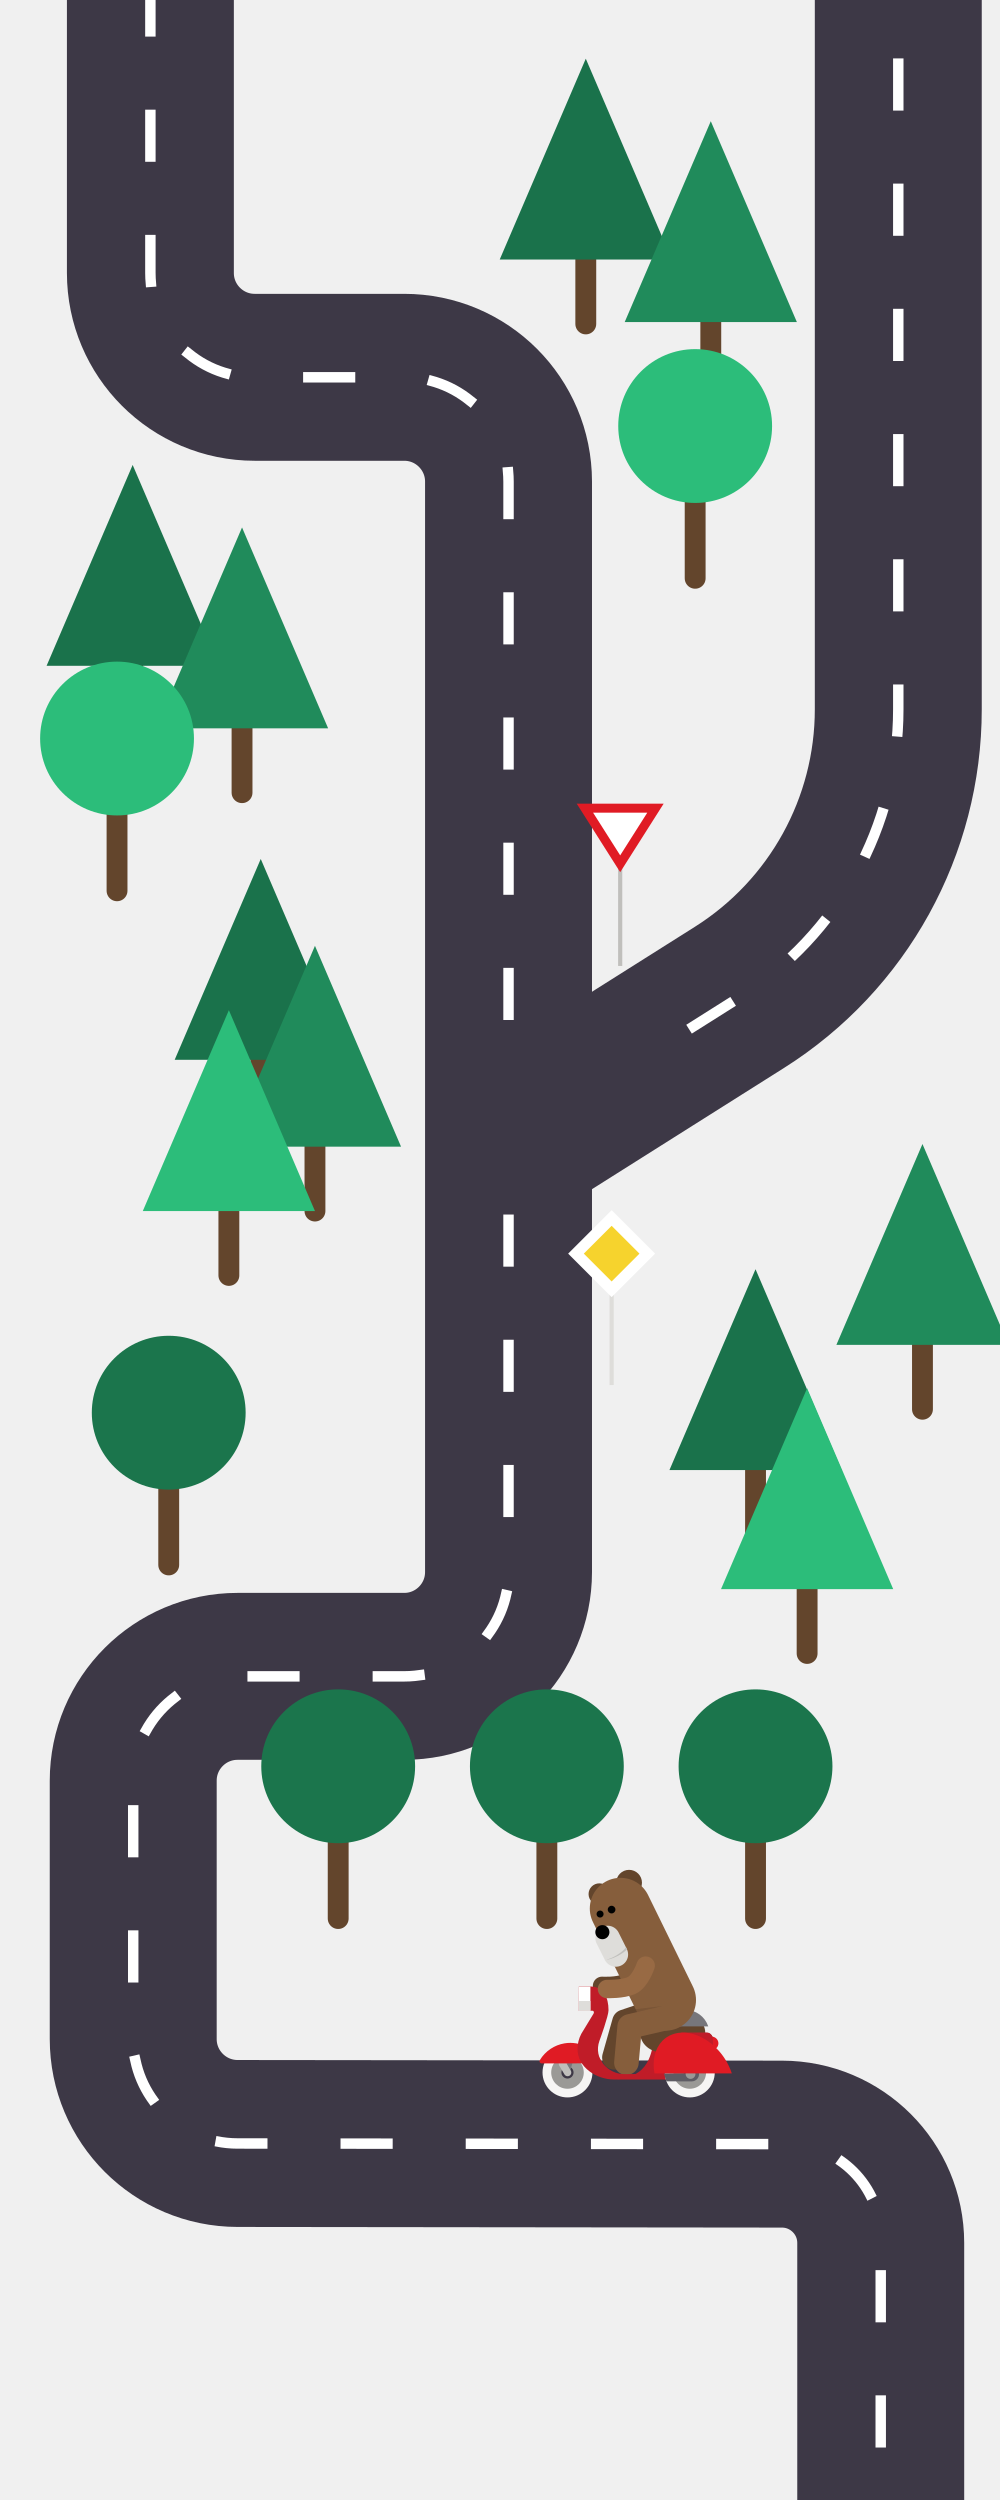
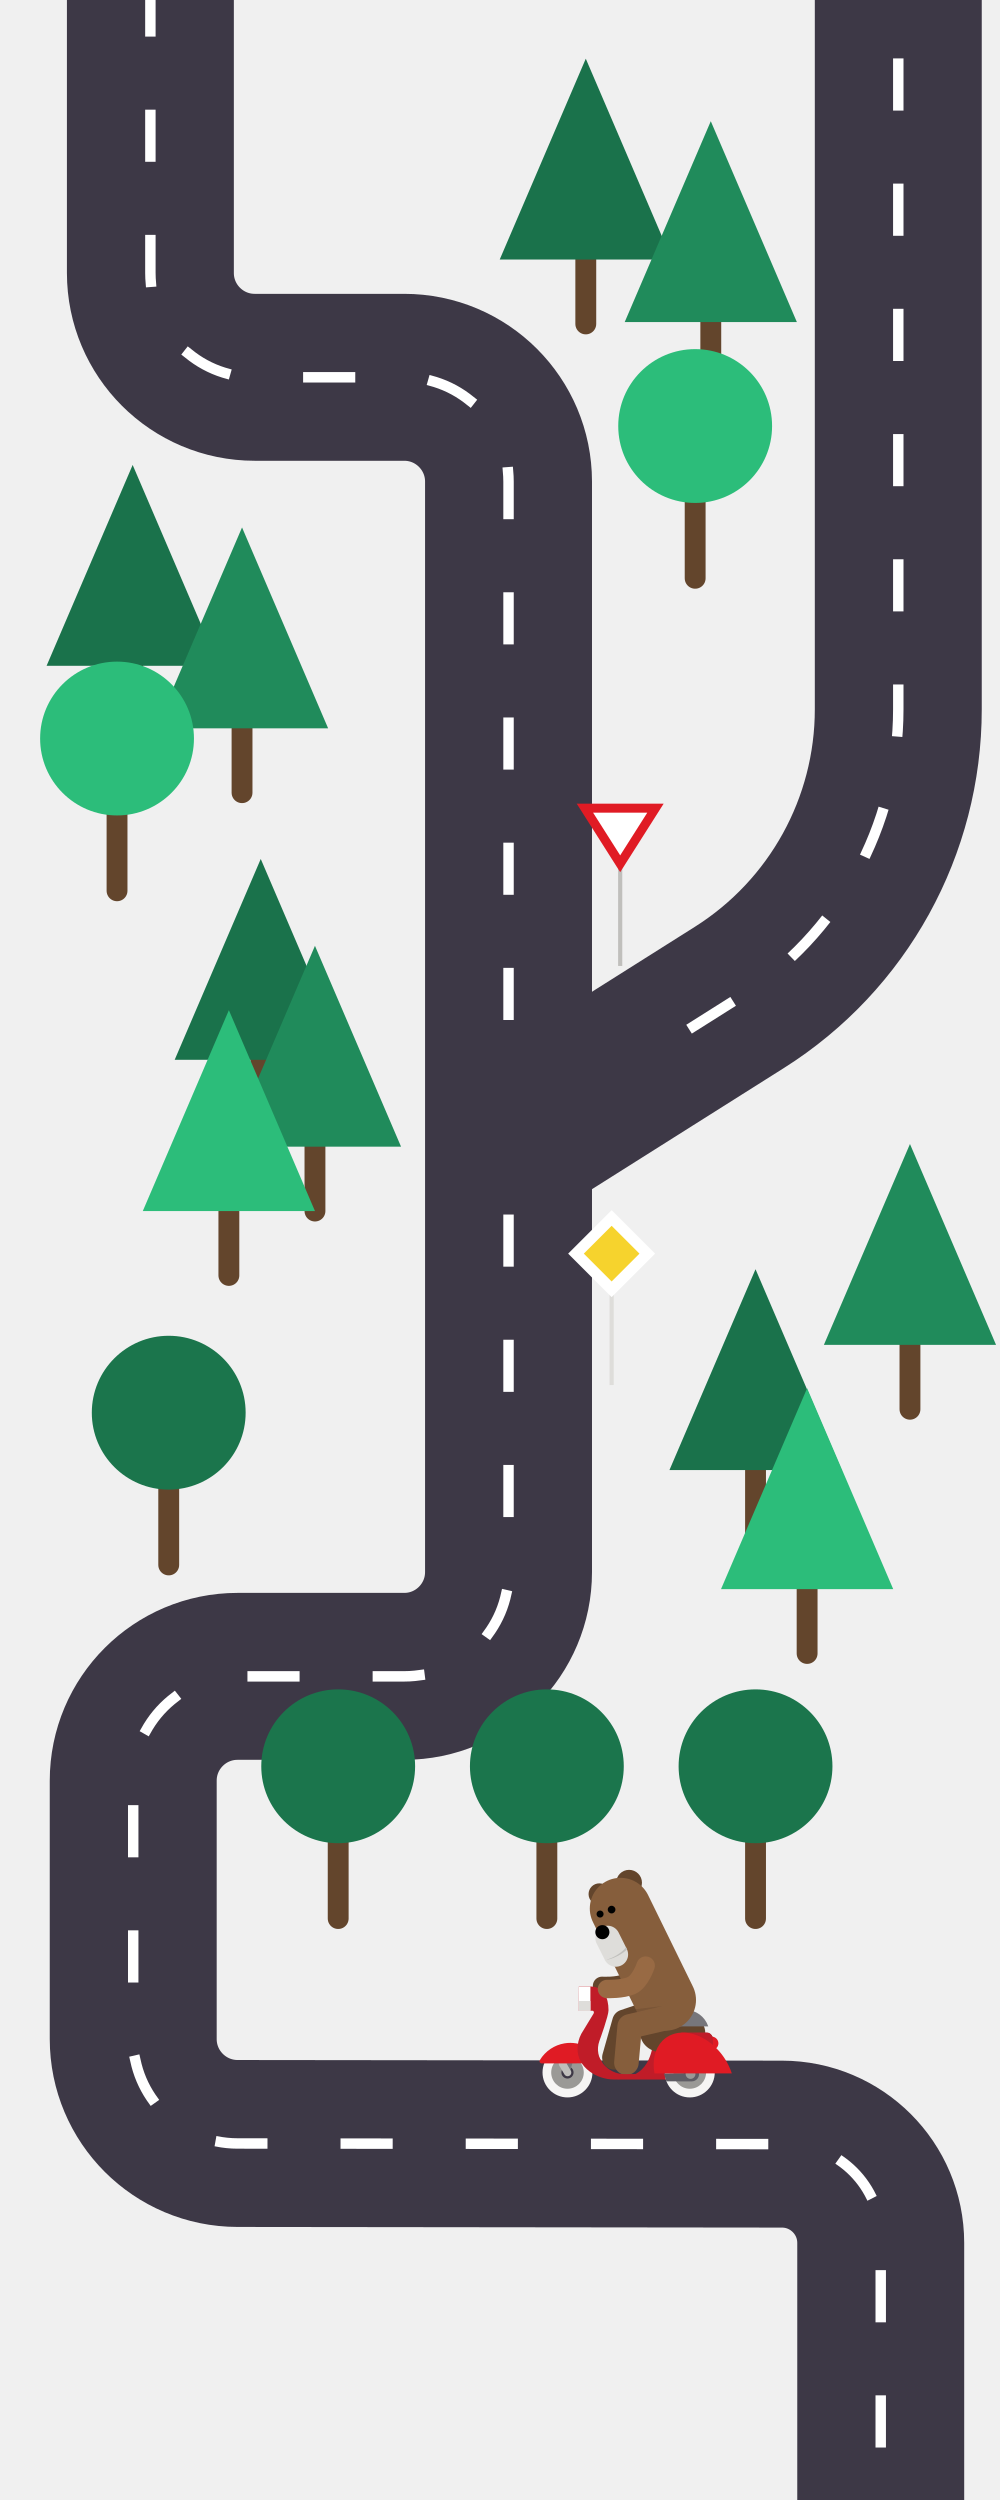
<svg xmlns="http://www.w3.org/2000/svg" xmlns:xlink="http://www.w3.org/1999/xlink" width="640" height="1600">
  <defs>
    <linearGradient id="a">
      <stop style="stop-color:#eeeeec;stop-opacity:1" offset="0" />
      <stop style="stop-color:#fff;stop-opacity:1" offset="1" />
    </linearGradient>
    <linearGradient id="b">
      <stop style="stop-color:#f57900;stop-opacity:1" offset="0" />
      <stop style="stop-color:#204a87;stop-opacity:1" offset="1" />
    </linearGradient>
  </defs>
  <g style="stroke-width:1.091">
    <path style="fill:none;stroke:#63452c;stroke-width:21.815;stroke-linecap:round;stroke-linejoin:miter;stroke-miterlimit:4;stroke-dasharray:none;stroke-opacity:1" d="M159.305 392.456v-77.297" transform="matrix(.61218 0 0 .61218 69.359 479.233)" />
  </g>
  <path style="fill:#1a724b;fill-opacity:1;stroke:none;stroke-width:1px;stroke-linecap:butt;stroke-linejoin:miter;stroke-opacity:1" d="M304.117-174.224 221.605 18.303H386.63z" transform="translate(-36.19 666.069) scale(.66774)" />
  <path style="fill:none;stroke:#3d3846;stroke-width:160;stroke-linecap:square;stroke-linejoin:round;stroke-miterlimit:4;stroke-dasharray:none;stroke-opacity:1" d="M102.416-1167.375v321.533a100 100 45 0 0 100 100H345.68a100 100 45 0 1 100 100V399.245a100 100 135 0 1-100 100H185.963a100 100 135 0 0-100 100v247.592a100.119 100.119 45.034 0 0 100 100.12l521.828.62a94.738 94.738 45.034 0 1 94.625 94.737v190.048" transform="translate(27.86 739.504) scale(.66774)" />
  <path style="fill:none;stroke:#fff;stroke-width:10;stroke-linecap:square;stroke-linejoin:round;stroke-miterlimit:4;stroke-dasharray:40,80;stroke-dashoffset:0;stroke-opacity:1" d="M445.681-134.823v-511.02a100 100 45 0 0-100-100H202.416a100 100 45 0 1-100-100V-1167.374M445.68 61.57v337.676a100 100 135 0 1-100 100H185.963a100 100 135 0 0-100 100v247.592a100.119 100.119 45.034 0 0 100 100.12l526.705.625a89.855 89.855 45.034 0 1 89.748 89.855v274.925" transform="translate(27.86 739.504) scale(.66774)" />
  <g transform="translate(244.77 965.81) scale(.66774)">
    <path style="fill:none;stroke:#63452c;stroke-width:20;stroke-linecap:round;stroke-linejoin:miter;stroke-miterlimit:4;stroke-dasharray:none;stroke-opacity:1" d="M157.574 392.456V272.495" />
    <circle style="font-variation-settings:normal;opacity:1;vector-effect:none;fill:#1b754c;fill-opacity:1;stroke:none;stroke-width:160;stroke-linecap:square;stroke-linejoin:round;stroke-miterlimit:4;stroke-dasharray:none;stroke-dashoffset:0;stroke-opacity:1;-inkscape-stroke:none;stop-color:#000;stop-opacity:1" cx="157.574" cy="246.53" r="73.723" />
  </g>
  <g transform="translate(378.319 965.81) scale(.66774)">
    <path style="fill:none;stroke:#63452c;stroke-width:20;stroke-linecap:round;stroke-linejoin:miter;stroke-miterlimit:4;stroke-dasharray:none;stroke-opacity:1" d="M157.574 392.456V272.495" />
    <circle style="font-variation-settings:normal;opacity:1;vector-effect:none;fill:#1b754c;fill-opacity:1;stroke:none;stroke-width:160;stroke-linecap:square;stroke-linejoin:round;stroke-miterlimit:4;stroke-dasharray:none;stroke-dashoffset:0;stroke-opacity:1;-inkscape-stroke:none;stop-color:#000;stop-opacity:1" cx="157.574" cy="246.53" r="73.723" />
  </g>
  <g transform="matrix(-.41934 0 0 .41934 702.502 1098.89)">
    <circle style="opacity:1;vector-effect:none;fill:#63452c;fill-opacity:1;stroke:none;stroke-width:31.233;stroke-linecap:round;stroke-linejoin:round;stroke-miterlimit:4;stroke-dasharray:none;stroke-dashoffset:0;stroke-opacity:1;marker:none;marker-start:none;marker-mid:none;marker-end:none;paint-order:normal" cx="760.59" cy="270.262" r="16.398" />
    <g transform="translate(-2284.074 -1604.387) scale(7.08287)" id="c">
      <circle style="opacity:1;vector-effect:none;fill:#f6f5f4;fill-opacity:1;stroke:none;stroke-width:5.292;stroke-linecap:round;stroke-linejoin:round;stroke-miterlimit:4;stroke-dasharray:none;stroke-dashoffset:0;stroke-opacity:1;marker:none;marker-start:none;marker-mid:none;marker-end:none;paint-order:normal" cx="436.72" cy="303.109" r="5.379" />
      <circle r="3.508" cy="303.109" cx="436.72" style="opacity:1;vector-effect:none;fill:#9a9996;fill-opacity:1;stroke:none;stroke-width:3.451;stroke-linecap:round;stroke-linejoin:round;stroke-miterlimit:4;stroke-dasharray:none;stroke-dashoffset:0;stroke-opacity:1;marker:none;marker-start:none;marker-mid:none;marker-end:none;paint-order:normal" />
      <circle style="opacity:1;vector-effect:none;fill:#3d3846;fill-opacity:1;stroke:none;stroke-width:1.288;stroke-linecap:round;stroke-linejoin:round;stroke-miterlimit:4;stroke-dasharray:none;stroke-dashoffset:0;stroke-opacity:1;marker:none;marker-start:none;marker-mid:none;marker-end:none;paint-order:normal" cx="436.72" cy="303.109" r="1.31" />
    </g>
    <path d="m801.54 513.675 7.95 28.821" style="fill:#9a9996;stroke:#77767b;stroke-width:7.496;stroke-linecap:round;stroke-linejoin:miter;stroke-miterlimit:4;stroke-dasharray:none;stroke-opacity:1" />
    <path d="m816.9 529.13-7.926 13.468" style="fill:#9a9996;stroke:#c0bfbc;stroke-width:11.244;stroke-linecap:round;stroke-linejoin:miter;stroke-miterlimit:4;stroke-dasharray:none;stroke-opacity:1" />
    <path d="M813.57 498.034c-23.928-3.877-47.532 8.562-57.86 30.493l92.166.176c2.942.17 4.99-2.397 3.358-5.223a54.348 54.348 0 0 0-37.664-25.443z" style="opacity:1;vector-effect:none;fill:#e01b24;fill-opacity:1;stroke:none;stroke-width:37.48;stroke-linecap:round;stroke-linejoin:round;stroke-miterlimit:4;stroke-dasharray:none;stroke-dashoffset:0;stroke-opacity:1;marker:none;marker-start:none;marker-mid:none;marker-end:none;paint-order:normal" />
    <path d="M679.629 505.061c5.475 26.176 17.308 36.128 29.152 41.41l-45.716.663-2.32-35.447z" style="fill:#c01c28;fill-opacity:1;stroke:none;stroke-width:1.874px;stroke-linecap:butt;stroke-linejoin:miter;stroke-opacity:1" />
    <path d="M633.3 452.04c-19.064 0-34.41 13.374-34.41 29.985h-2.247a9.378 9.378 0 0 0-9.4 9.4v6.968c0 5.208 4.192 9.4 9.4 9.4h15.87c.871 0 1.698-.154 2.497-.374 5.296 2.895 11.55 4.59 18.29 4.59h30.551c19.064 0 34.413-13.373 34.413-29.984 0-16.611-15.35-29.984-34.413-29.984z" style="opacity:1;vector-effect:none;fill:#63452c;fill-opacity:1;stroke:none;stroke-width:34.433;stroke-linecap:round;stroke-linejoin:round;stroke-miterlimit:4;stroke-dasharray:none;stroke-dashoffset:0;stroke-opacity:1;marker:none;marker-start:none;marker-mid:none;marker-end:none;paint-order:normal" />
    <path style="color:#bebebe;display:inline;overflow:visible;visibility:visible;opacity:.515;fill:none;stroke:none;stroke-width:5.622;marker:none;enable-background:accumulate" d="M574.594 382.115h239.873v239.873H574.594z" />
    <ellipse ry="10.397" rx="10.776" cy="498.044" cx="589.586" style="opacity:1;vector-effect:none;fill:#e01b24;fill-opacity:1;stroke:none;stroke-width:30.247;stroke-linecap:round;stroke-linejoin:round;stroke-miterlimit:4;stroke-dasharray:none;stroke-dashoffset:0;stroke-opacity:1;marker:none;marker-start:none;marker-mid:none;marker-end:none;paint-order:normal" />
    <path style="fill:none;stroke:#63452c;stroke-width:37.48;stroke-linecap:round;stroke-linejoin:round;stroke-miterlimit:4;stroke-dasharray:none;stroke-opacity:1" d="m737.553 519.543-15.38-54.384-59.969-20.146" />
    <circle r="19.677" cy="252.927" cx="715.145" style="opacity:1;vector-effect:none;fill:#63452c;fill-opacity:1;stroke:none;stroke-width:37.48;stroke-linecap:round;stroke-linejoin:round;stroke-miterlimit:4;stroke-dasharray:none;stroke-dashoffset:0;stroke-opacity:1;marker:none;marker-start:none;marker-mid:none;marker-end:none;paint-order:normal" />
    <path d="M629.409 446.887c-16.402 0-30.222 10.577-35.105 25.3h125.024c-4.882-14.723-18.702-25.3-35.104-25.3z" style="opacity:1;vector-effect:none;fill:#77767b;fill-opacity:1;stroke:none;stroke-width:37.48;stroke-linecap:round;stroke-linejoin:round;stroke-miterlimit:4;stroke-dasharray:none;stroke-dashoffset:0;stroke-opacity:1;marker:none;marker-start:none;marker-mid:none;marker-end:none;paint-order:normal" />
    <path style="opacity:1;vector-effect:none;fill:none;fill-opacity:1;stroke:#63452c;stroke-width:28.11;stroke-linecap:round;stroke-linejoin:round;stroke-miterlimit:4;stroke-dasharray:none;stroke-dashoffset:0;stroke-opacity:1" d="M702.027 373.332s3.975 26.223 17.562 32.313c13.586 6.09 36.817 4.685 36.817 4.685" />
    <path d="m728.263 292.282-68.401 139.613" style="fill:none;stroke:#865e3c;stroke-width:93.701;stroke-linecap:round;stroke-linejoin:miter;stroke-miterlimit:4;stroke-dasharray:none;stroke-opacity:1" />
    <path d="m747.94 337.258-12.57 25.128" style="fill:#deddda;stroke:#deddda;stroke-width:37.48;stroke-linecap:round;stroke-linejoin:miter;stroke-miterlimit:4;stroke-dasharray:none;stroke-opacity:1" />
    <path d="m719.224 527.564-5.016-55.378-64.653-14.992" style="fill:none;stroke:#865e3c;stroke-width:37.48;stroke-linecap:round;stroke-linejoin:round;stroke-miterlimit:4;stroke-dasharray:none;stroke-opacity:1" />
    <circle r="5.856" cy="293.921" cx="741.85" style="opacity:1;vector-effect:none;fill:#000;fill-opacity:1;stroke:none;stroke-width:31.233;stroke-linecap:round;stroke-linejoin:round;stroke-miterlimit:4;stroke-dasharray:none;stroke-dashoffset:0;stroke-opacity:1;marker:none;marker-start:none;marker-mid:none;marker-end:none;paint-order:normal" />
    <circle style="opacity:1;vector-effect:none;fill:#000;fill-opacity:1;stroke:none;stroke-width:28.735;stroke-linecap:round;stroke-linejoin:round;stroke-miterlimit:4;stroke-dasharray:none;stroke-dashoffset:0;stroke-opacity:1;marker:none;marker-start:none;marker-mid:none;marker-end:none;paint-order:normal" cx="759.418" cy="300.715" r="5.388" />
    <circle r="10.776" cy="328.356" cx="755.905" style="opacity:1;vector-effect:none;fill:#000;fill-opacity:1;stroke:none;stroke-width:57.47;stroke-linecap:round;stroke-linejoin:round;stroke-miterlimit:4;stroke-dasharray:none;stroke-dashoffset:0;stroke-opacity:1;marker:none;marker-start:none;marker-mid:none;marker-end:none;paint-order:normal" />
    <path d="M774.313 411.281c-20.053 0-27.778 16.256-27.778 36.31 0 8.604 12.695 43.415 13.847 46.607 9.685 26.825-12.857 50.859-38.316 50.859-25.362 0-41.705-1.312-67.05-2.185-5.205-.18-10.337 5.1-10.337 8.817 0 3.717 5.072 1.556 10.28 1.556h70.054c3.878.275 8.205 0 13.323 0 25.41 0 55.517-17.773 55.517-46.624 0-8.037-1.99-15.965-5.786-23.165l-18.7-30.774c-1.54-2.91.487-4.452 1.646-4.452l20.967.172-.165-37.15s-14.417.043-17.501.029z" style="opacity:1;vector-effect:none;fill:#c01c28;fill-opacity:1;stroke:none;stroke-width:37.48;stroke-linecap:round;stroke-linejoin:round;stroke-miterlimit:4;stroke-dasharray:none;stroke-dashoffset:0;stroke-opacity:1;marker:none;marker-start:none;marker-mid:none;marker-end:none;paint-order:normal" />
    <use height="100%" width="100%" transform="translate(-186.677)" xlink:href="#c" />
    <path style="fill:#5e5c64;fill-opacity:1;stroke:none;stroke-width:1.702px;stroke-linecap:butt;stroke-linejoin:miter;stroke-opacity:1" d="M619.462 533.936c-6.121 0-11.083 4.962-11.083 11.082.001 6.12 4.963 11.08 11.083 11.08l.787.012 37.798-.075c1.722-3.63 2.892-8.704 3.835-12.223 0 0-18.157-.015-31.441-.176a11.081 11.081 0 0 0-10.98-9.7z" />
    <rect style="opacity:1;vector-effect:none;fill:#c01c28;fill-opacity:1;stroke:none;stroke-width:16.956;stroke-linecap:round;stroke-linejoin:round;stroke-miterlimit:4;stroke-dasharray:none;stroke-dashoffset:0;stroke-opacity:1;marker:none;marker-start:none;marker-mid:none;marker-end:none;paint-order:normal" width="54.993" height="29.153" x="587.201" y="481.541" rx="9.069" ry="10.932" />
    <circle style="opacity:1;vector-effect:none;fill:#9a9996;fill-opacity:1;stroke:none;stroke-width:7.35;stroke-linecap:round;stroke-linejoin:round;stroke-miterlimit:4;stroke-dasharray:none;stroke-dashoffset:0;stroke-opacity:1;marker:none;marker-start:none;marker-mid:none;marker-end:none;paint-order:normal" cx="621.335" cy="544.809" r="7.471" />
    <path d="M630.328 481.714a54.512 73.475 35.72 0 0-52.37 27.997 54.512 73.475 35.72 0 0-19.542 34.156h117.982a54.512 73.475 35.72 0 0-11.892-49.452 54.512 73.475 35.72 0 0-34.178-12.701z" style="opacity:1;vector-effect:none;fill:#e01b24;fill-opacity:1;stroke:none;stroke-width:35.148;stroke-linecap:round;stroke-linejoin:round;stroke-miterlimit:4;stroke-dasharray:none;stroke-dashoffset:0;stroke-opacity:1;marker:none;marker-start:none;marker-mid:none;marker-end:none;paint-order:normal" />
    <rect ry="0" rx="0" y="411.281" x="774.176" height="37.012" width="17.803" style="opacity:1;vector-effect:none;fill:#fff;fill-opacity:1;stroke:none;stroke-width:37.48;stroke-linecap:round;stroke-linejoin:round;stroke-miterlimit:4;stroke-dasharray:none;stroke-dashoffset:0;stroke-opacity:1;marker:none;marker-start:none;marker-mid:none;marker-end:none;paint-order:normal" />
    <rect style="opacity:1;vector-effect:none;fill:#deddda;fill-opacity:1;stroke:none;stroke-width:23.78;stroke-linecap:round;stroke-linejoin:round;stroke-miterlimit:4;stroke-dasharray:none;stroke-dashoffset:0;stroke-opacity:1;marker:none;marker-start:none;marker-mid:none;marker-end:none;paint-order:normal" width="17.803" height="14.899" x="774.176" y="433.394" rx="0" ry="0" />
    <path d="M689.846 379.423s7.95 24.235 21.537 30.325 37.48 5.348 37.48 5.348" style="opacity:1;vector-effect:none;fill:none;fill-opacity:1;stroke:#986a44;stroke-width:28.11;stroke-linecap:round;stroke-linejoin:round;stroke-miterlimit:4;stroke-dasharray:none;stroke-dashoffset:0;stroke-opacity:1" />
    <path d="M718.325 354.571c5.477 6.725 25.192 16.671 31.369 15.49-8.063-.866-25.128-11.175-29.8-18.649z" style="fill:#c0bfbc;fill-opacity:1;stroke:none;stroke-width:1.874px;stroke-linecap:butt;stroke-linejoin:miter;stroke-opacity:1" />
    <path d="m703.495 450.47-39.39-9.335L706 445.917z" style="fill:#63452c;fill-opacity:.346;stroke:none;stroke-width:1.288px;stroke-linecap:butt;stroke-linejoin:miter;stroke-opacity:1" />
  </g>
  <g style="stroke-width:1.091">
    <path style="fill:none;stroke:#63452c;stroke-width:21.815;stroke-linecap:round;stroke-linejoin:miter;stroke-miterlimit:4;stroke-dasharray:none;stroke-opacity:1" d="M159.305 392.456v-77.297" transform="matrix(.61218 0 0 .61218 -12.62 227.065)" />
  </g>
  <path style="fill:#1a724b;fill-opacity:1;stroke:none;stroke-width:1px;stroke-linecap:butt;stroke-linejoin:miter;stroke-opacity:1" d="M304.117-174.224 221.605 18.303H386.63z" transform="translate(-118.168 413.9) scale(.66774)" />
  <path style="font-variation-settings:normal;opacity:1;vector-effect:none;fill:none;fill-opacity:1;stroke:#3d3846;stroke-width:160;stroke-linecap:square;stroke-linejoin:round;stroke-miterlimit:4;stroke-dasharray:none;stroke-dashoffset:0;stroke-opacity:1;-inkscape-stroke:none;stop-color:#000;stop-opacity:1" d="m502.416-47.638 164.618-103.916a326.49 326.49 118.869 0 0 152.21-276.084v-739.737" transform="translate(27.86 739.504) scale(.66774)" />
  <g transform="translate(2.764 739.504) scale(.66774)">
    <path style="fill:none;stroke:#63452c;stroke-width:20;stroke-linecap:round;stroke-linejoin:miter;stroke-miterlimit:4;stroke-dasharray:none;stroke-opacity:1" d="M157.574 392.456V272.495" />
    <circle style="font-variation-settings:normal;opacity:1;vector-effect:none;fill:#1b754c;fill-opacity:1;stroke:none;stroke-width:160;stroke-linecap:square;stroke-linejoin:round;stroke-miterlimit:4;stroke-dasharray:none;stroke-dashoffset:0;stroke-opacity:1;-inkscape-stroke:none;stop-color:#000;stop-opacity:1" cx="157.574" cy="246.53" r="73.723" />
  </g>
  <g style="stroke-width:1.091">
    <path style="fill:none;stroke:#63452c;stroke-width:21.815;stroke-linecap:round;stroke-linejoin:miter;stroke-miterlimit:4;stroke-dasharray:none;stroke-opacity:1" d="M159.305 392.456v-77.297" transform="matrix(.61218 0 0 .61218 104.052 534.82)" />
  </g>
  <path style="fill:#208b5b;fill-opacity:1;stroke:none;stroke-width:1px;stroke-linecap:butt;stroke-linejoin:miter;stroke-opacity:1" d="M304.117-174.224 221.605 18.303H386.63z" transform="translate(-1.496 721.655) scale(.66774)" />
  <g style="stroke-width:1.091">
    <path style="fill:none;stroke:#63452c;stroke-width:21.815;stroke-linecap:round;stroke-linejoin:miter;stroke-miterlimit:4;stroke-dasharray:none;stroke-opacity:1" d="M159.305 392.456v-77.297" transform="matrix(.61218 0 0 .61218 48.956 576.018)" />
  </g>
  <path style="fill:#2cbd7a;fill-opacity:1;stroke:none;stroke-width:1px;stroke-linecap:butt;stroke-linejoin:miter;stroke-opacity:1" d="M243.645-112.527 161.133 80.001h165.023z" transform="translate(-16.212 721.655) scale(.66774)" />
  <path style="fill:#77767b;stroke:#c0bfbc;stroke-width:4;stroke-linecap:butt;stroke-linejoin:miter;stroke-miterlimit:4;stroke-dasharray:none;stroke-opacity:1" d="M552.701-181.649v-105.989" transform="translate(27.86 739.504) scale(.66774)" />
  <path style="fill:#77767b;stroke:#deddda;stroke-width:4;stroke-linecap:butt;stroke-linejoin:miter;stroke-miterlimit:4;stroke-dasharray:none;stroke-opacity:1" d="M544.496 220.043v-98.955" transform="translate(27.86 739.504) scale(.66774)" />
  <path style="font-variation-settings:normal;opacity:1;fill:#fff;fill-opacity:1;stroke:none;stroke-width:4;stroke-linecap:round;stroke-linejoin:round;stroke-miterlimit:4;stroke-dasharray:none;stroke-dashoffset:0;stroke-opacity:1;stop-color:#000;stop-opacity:1" transform="rotate(-135 167.087 363.982) scale(.66774)" d="M-481.009 289.025h58.926v58.926h-58.926z" />
  <path style="font-variation-settings:normal;opacity:1;fill:#f6d32d;fill-opacity:1;stroke:none;stroke-width:4;stroke-linecap:round;stroke-linejoin:round;stroke-miterlimit:4;stroke-dasharray:none;stroke-dashoffset:0;stroke-opacity:1;stop-color:#000;stop-opacity:1" transform="rotate(-135 167.087 363.982) scale(.66774)" d="M-470.403 299.631h37.713v37.713h-37.713z" />
  <path style="opacity:1;fill:#e01b24;stroke-width:4;stroke-linecap:round;stroke-linejoin:round;stop-color:#000;stop-opacity:1" d="m552.701-271.531-41.667-65.667h83.334z" transform="translate(27.86 739.504) scale(.66774)" />
  <path style="opacity:1;fill:#fff;stroke-width:4;stroke-linecap:round;stroke-linejoin:round;stop-color:#000;stop-opacity:1" d="m564.313-256.492 25.972 40.931 25.973-40.931z" transform="translate(2.764 691.375) scale(.66774)" />
  <path style="font-variation-settings:normal;opacity:1;vector-effect:none;fill:none;fill-opacity:1;stroke:#fff;stroke-width:10;stroke-linecap:square;stroke-linejoin:round;stroke-miterlimit:4;stroke-dasharray:40,80;stroke-dashoffset:0;stroke-opacity:1;-inkscape-stroke:none;stop-color:#000;stop-opacity:1" d="m622.912-123.702 44.122-27.852a326.49 326.49 118.869 0 0 152.21-276.084v-739.737" transform="translate(27.86 739.504) scale(.66774)" />
  <g style="stroke-width:1.091">
    <path style="fill:none;stroke:#63452c;stroke-width:21.815;stroke-linecap:round;stroke-linejoin:miter;stroke-miterlimit:4;stroke-dasharray:none;stroke-opacity:1" d="M159.305 392.456v-77.297" transform="matrix(.61218 0 0 .61218 386.014 741.792)" />
  </g>
  <path style="fill:#1a724b;fill-opacity:1;stroke:none;stroke-width:1px;stroke-linecap:butt;stroke-linejoin:miter;stroke-opacity:1" d="M304.117-174.224 221.605 18.303H386.63z" transform="translate(280.466 928.627) scale(.66774)" />
  <g transform="translate(111.222 965.81) scale(.66774)">
    <path style="fill:none;stroke:#63452c;stroke-width:20;stroke-linecap:round;stroke-linejoin:miter;stroke-miterlimit:4;stroke-dasharray:none;stroke-opacity:1" d="M157.574 392.456V272.495" />
    <circle style="font-variation-settings:normal;opacity:1;vector-effect:none;fill:#1b754c;fill-opacity:1;stroke:none;stroke-width:160;stroke-linecap:square;stroke-linejoin:round;stroke-miterlimit:4;stroke-dasharray:none;stroke-dashoffset:0;stroke-opacity:1;-inkscape-stroke:none;stop-color:#000;stop-opacity:1" cx="157.574" cy="246.53" r="73.723" />
  </g>
  <g style="stroke-width:1.091">
-     <path style="fill:none;stroke:#63452c;stroke-width:21.815;stroke-linecap:round;stroke-linejoin:miter;stroke-miterlimit:4;stroke-dasharray:none;stroke-opacity:1" d="M159.305 392.456v-77.297" transform="matrix(.61218 0 0 .61218 492.853 661.663)" />
+     <path style="fill:none;stroke:#63452c;stroke-width:21.815;stroke-linecap:round;stroke-linejoin:miter;stroke-miterlimit:4;stroke-dasharray:none;stroke-opacity:1" d="M159.305 392.456v-77.297" transform="matrix(.61218 0 0 .61218 484.853 661.663)" />
  </g>
-   <path style="fill:#208b5b;fill-opacity:1;stroke:none;stroke-width:1px;stroke-linecap:butt;stroke-linejoin:miter;stroke-opacity:1" d="M304.117-174.224 221.605 18.303H386.63z" transform="translate(387.305 848.498) scale(.66774)" />
+   <path style="fill:#208b5b;fill-opacity:1;stroke:none;stroke-width:1px;stroke-linecap:butt;stroke-linejoin:miter;stroke-opacity:1" d="M304.117-174.224 221.605 18.303H386.63z" transform="translate(379.305 848.498) scale(.66774)" />
  <g>
    <g style="stroke-width:1.091">
      <path style="fill:none;stroke:#63452c;stroke-width:21.815;stroke-linecap:round;stroke-linejoin:miter;stroke-miterlimit:4;stroke-dasharray:none;stroke-opacity:1" d="M159.305 392.456v-77.297" transform="matrix(.61218 0 0 .61218 419.03 817.966)" />
    </g>
    <path style="fill:#2cbd7a;fill-opacity:1;stroke:none;stroke-width:1px;stroke-linecap:butt;stroke-linejoin:miter;stroke-opacity:1" d="M243.645-112.527 161.133 80.001h165.023z" transform="translate(353.863 963.604) scale(.66774)" />
  </g>
  <g>
    <g style="stroke-width:1.091">
      <path style="fill:none;stroke:#63452c;stroke-width:21.815;stroke-linecap:round;stroke-linejoin:miter;stroke-miterlimit:4;stroke-dasharray:none;stroke-opacity:1" d="M159.305 392.456v-77.297" transform="matrix(.61218 0 0 .61218 57.38 267.065)" />
    </g>
    <path style="fill:#208b5b;fill-opacity:1;stroke:none;stroke-width:1px;stroke-linecap:butt;stroke-linejoin:miter;stroke-opacity:1" d="M304.117-174.224 221.605 18.303H386.63z" transform="translate(-48.168 453.9) scale(.66774)" />
  </g>
  <g transform="translate(-30.315 308.044) scale(.66774)">
    <path style="fill:none;stroke:#63452c;stroke-width:20;stroke-linecap:round;stroke-linejoin:miter;stroke-miterlimit:4;stroke-dasharray:none;stroke-opacity:1" d="M157.574 392.456V272.495" />
    <circle style="font-variation-settings:normal;opacity:1;vector-effect:none;fill:#2cbd7a;fill-opacity:1;stroke:none;stroke-width:160;stroke-linecap:square;stroke-linejoin:round;stroke-miterlimit:4;stroke-dasharray:none;stroke-dashoffset:0;stroke-opacity:1;-inkscape-stroke:none;stop-color:#000;stop-opacity:1" cx="157.574" cy="246.53" r="73.723" />
  </g>
  <g>
    <g style="stroke-width:1.091">
      <path style="fill:none;stroke:#63452c;stroke-width:21.815;stroke-linecap:round;stroke-linejoin:miter;stroke-miterlimit:4;stroke-dasharray:none;stroke-opacity:1" d="M159.305 392.456v-77.297" transform="matrix(.61218 0 0 .61218 277.38 -32.935)" />
    </g>
    <path style="fill:#1a724b;fill-opacity:1;stroke:none;stroke-width:1px;stroke-linecap:butt;stroke-linejoin:miter;stroke-opacity:1" d="M304.117-174.224 221.605 18.303H386.63z" transform="translate(171.832 153.9) scale(.66774)" />
  </g>
  <g>
    <g style="stroke-width:1.091">
      <path style="fill:none;stroke:#63452c;stroke-width:21.815;stroke-linecap:round;stroke-linejoin:miter;stroke-miterlimit:4;stroke-dasharray:none;stroke-opacity:1" d="M159.305 392.456v-77.297" transform="matrix(.61218 0 0 .61218 357.38 7.065)" />
    </g>
    <path style="fill:#208b5b;fill-opacity:1;stroke:none;stroke-width:1px;stroke-linecap:butt;stroke-linejoin:miter;stroke-opacity:1" d="M304.117-174.224 221.605 18.303H386.63z" transform="translate(251.832 193.9) scale(.66774)" />
  </g>
  <g transform="translate(339.685 108.044) scale(.66774)">
    <path style="fill:none;stroke:#63452c;stroke-width:20;stroke-linecap:round;stroke-linejoin:miter;stroke-miterlimit:4;stroke-dasharray:none;stroke-opacity:1" d="M157.574 392.456V272.495" />
    <circle style="font-variation-settings:normal;opacity:1;vector-effect:none;fill:#2cbd7a;fill-opacity:1;stroke:none;stroke-width:160;stroke-linecap:square;stroke-linejoin:round;stroke-miterlimit:4;stroke-dasharray:none;stroke-dashoffset:0;stroke-opacity:1;-inkscape-stroke:none;stop-color:#000;stop-opacity:1" cx="157.574" cy="246.53" r="73.723" />
  </g>
</svg>
